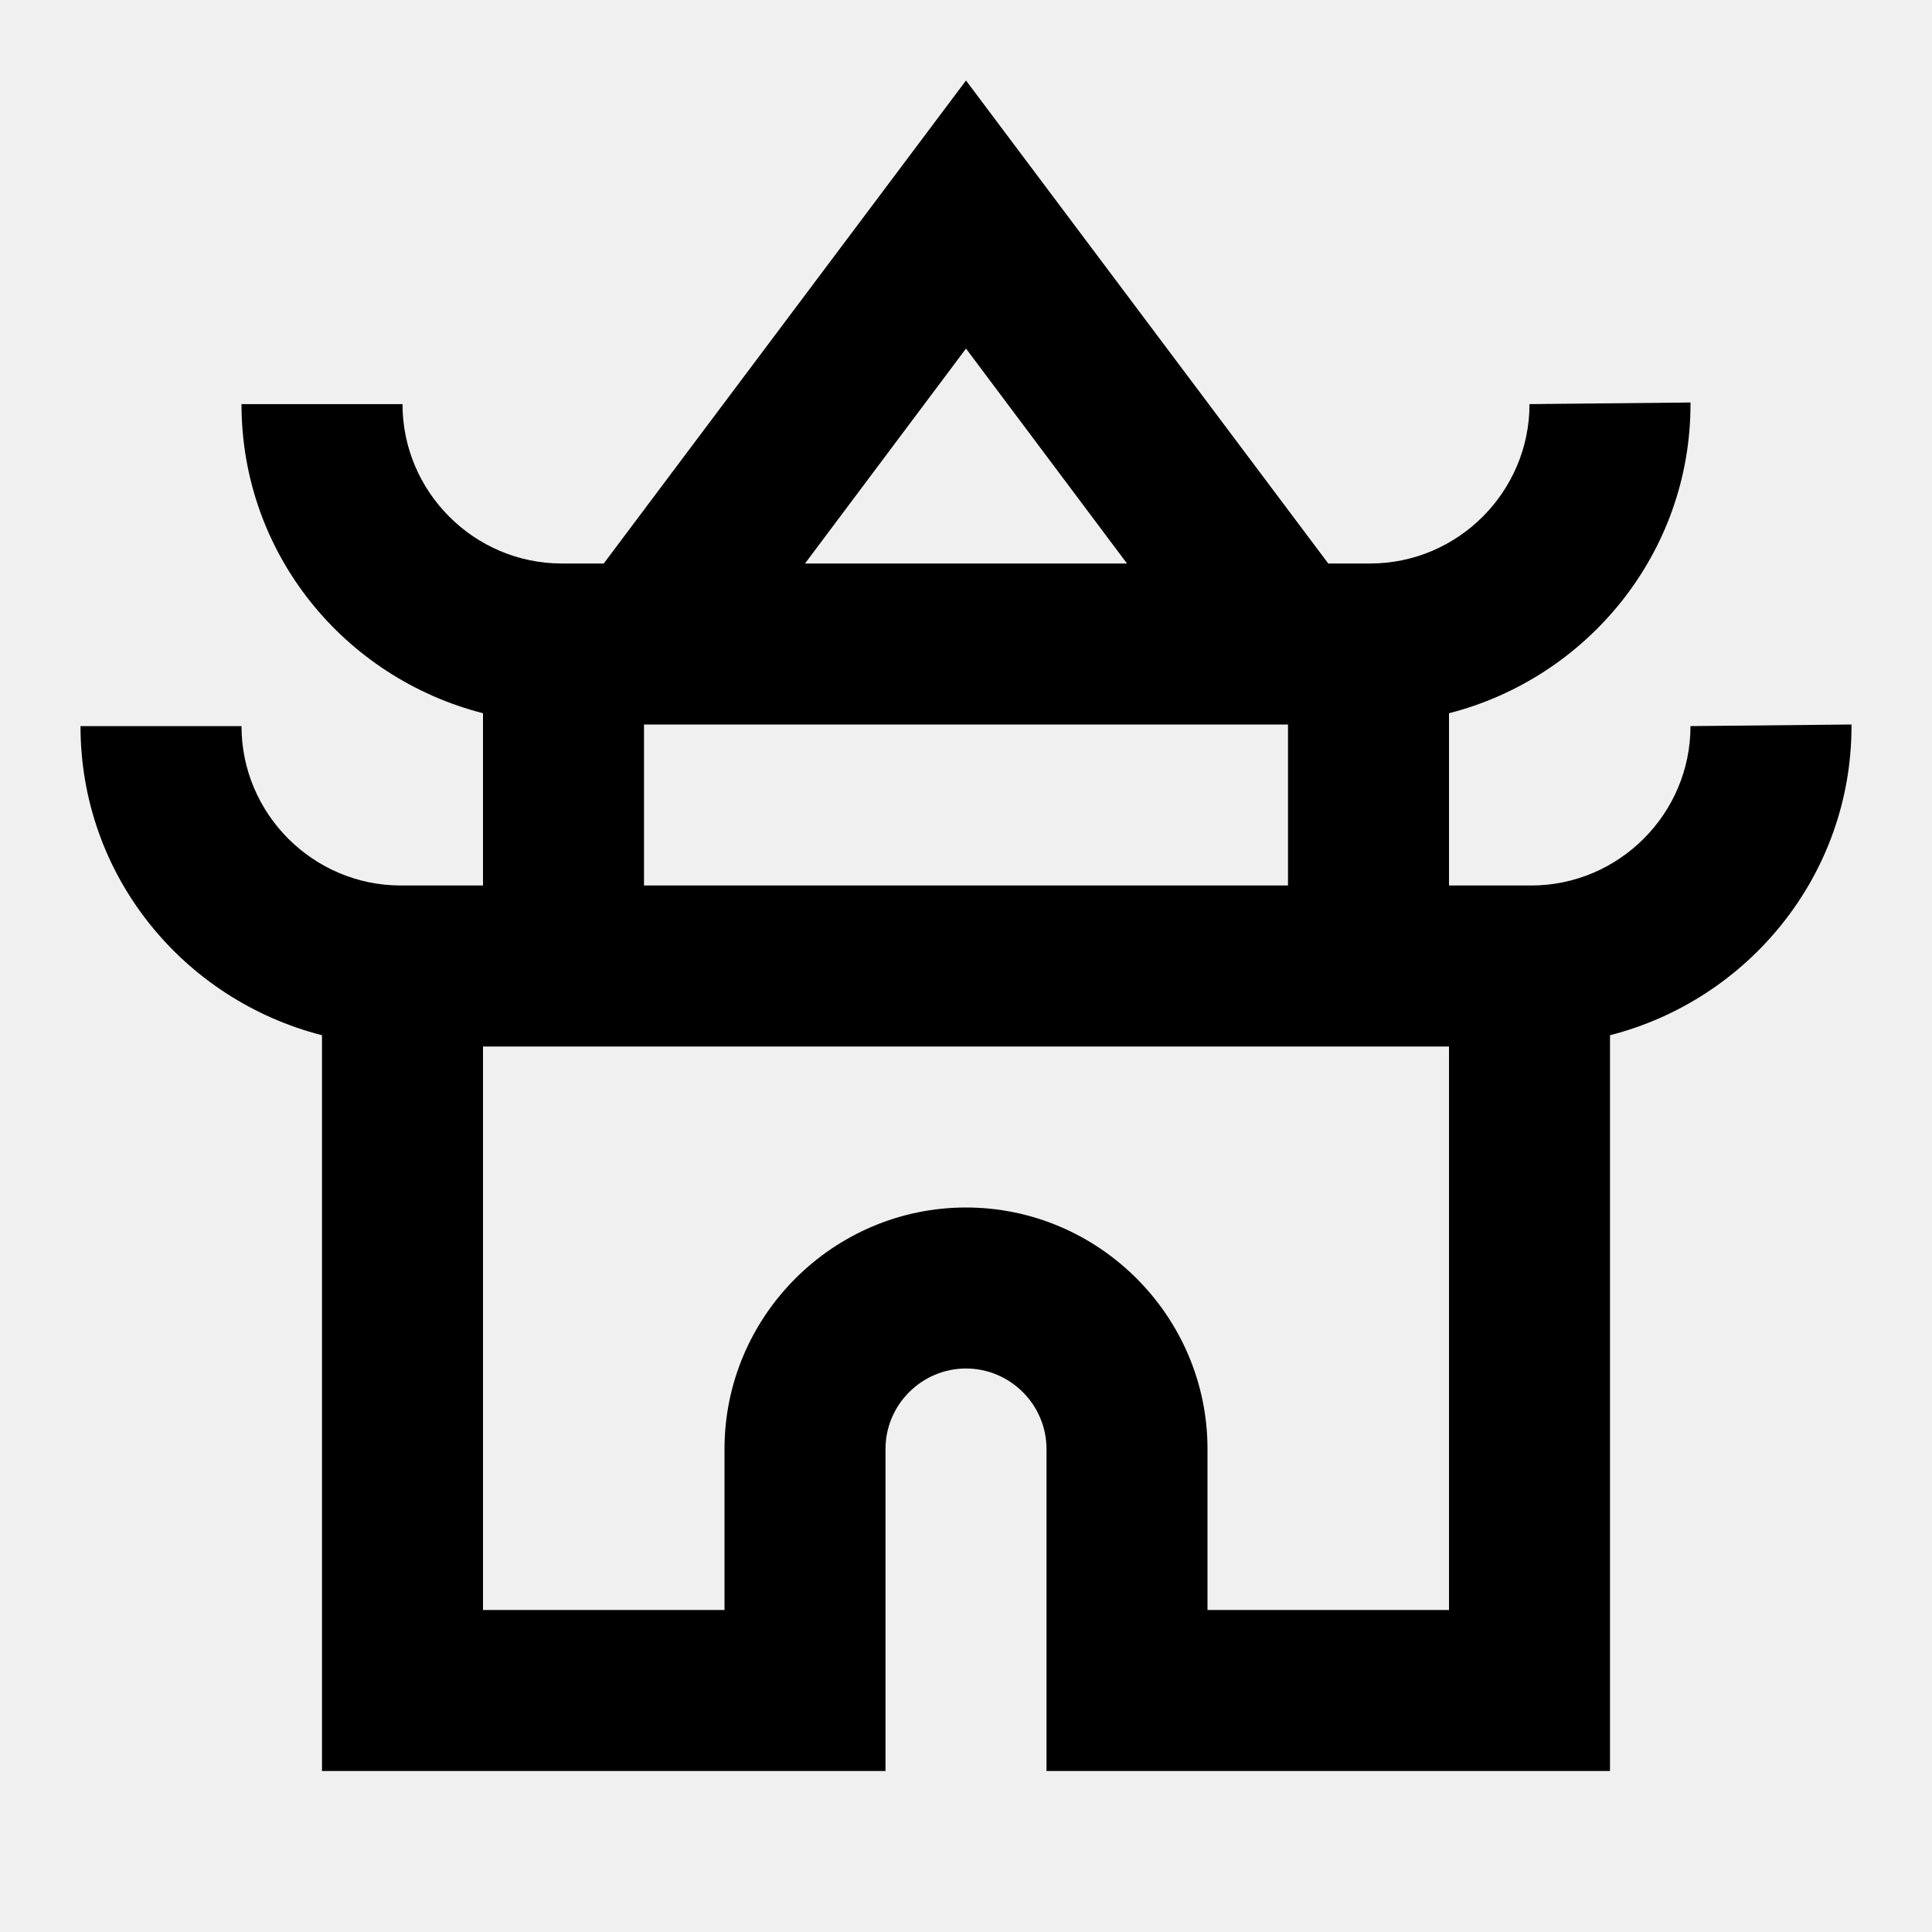
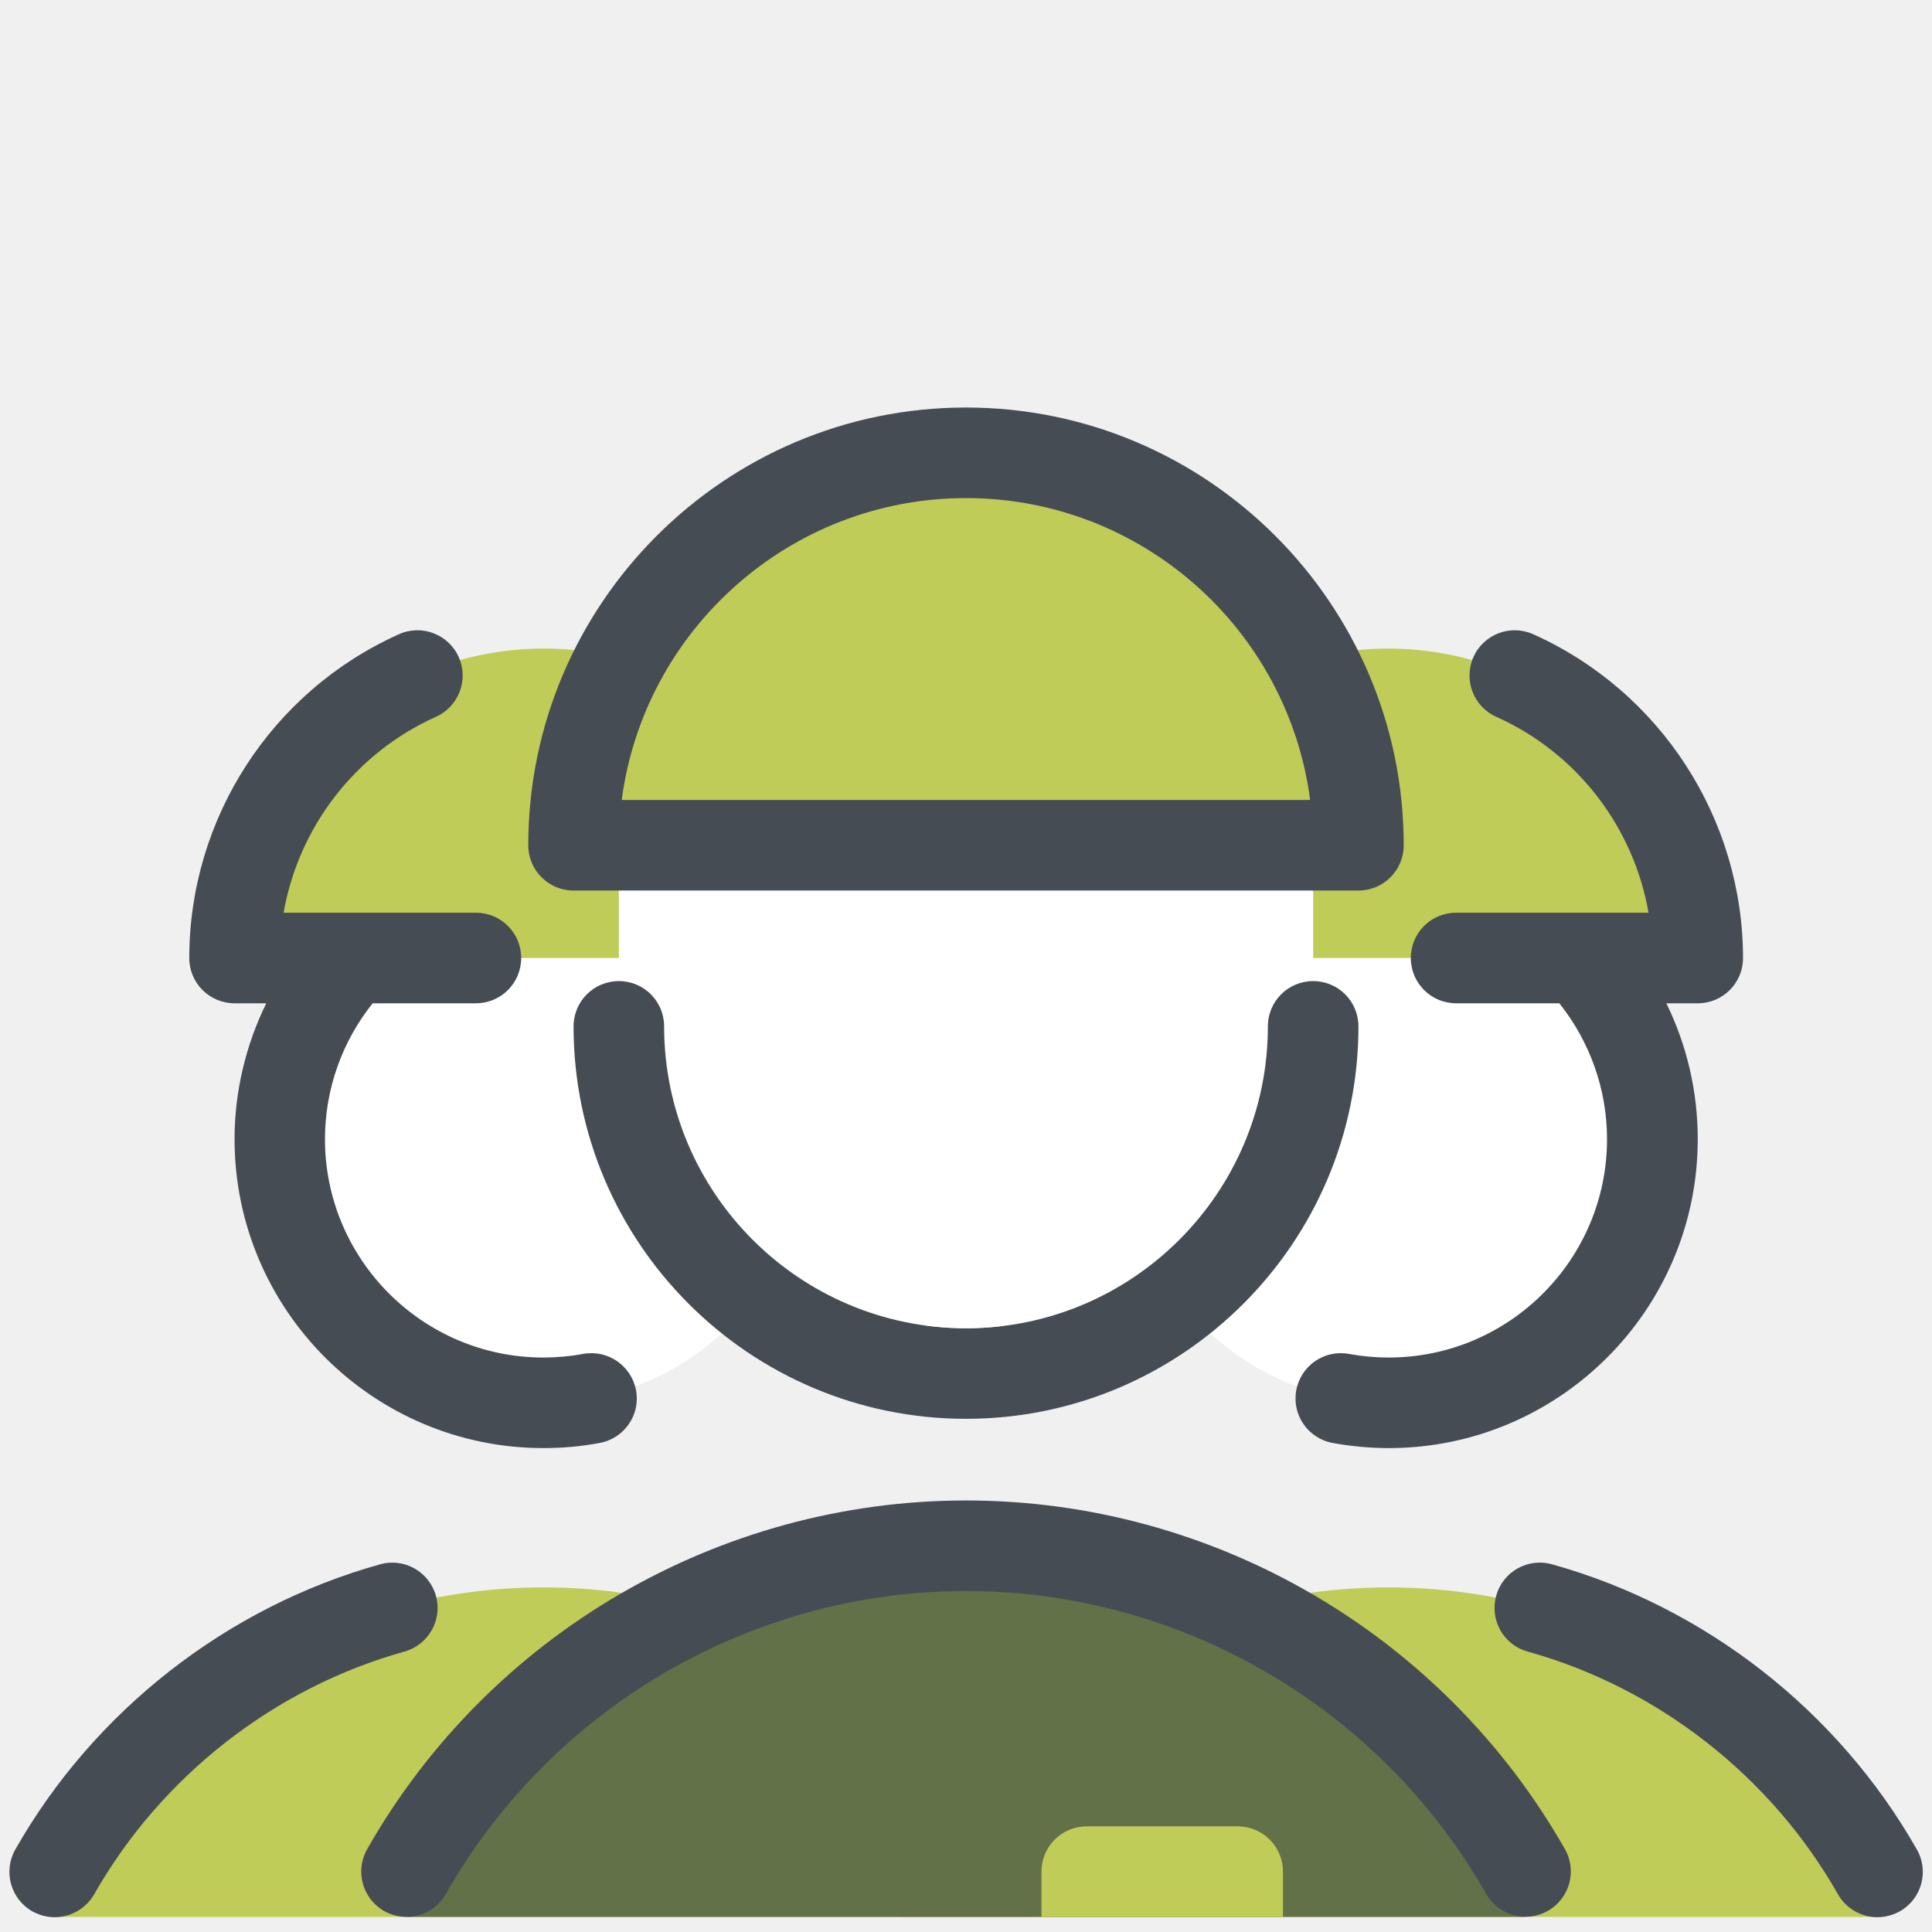
- <svg xmlns="http://www.w3.org/2000/svg" enable-background="new 0 0 24 24" height="24px" viewBox="0 0 24 24" width="24px" fill="#000000">
+ <svg xmlns="http://www.w3.org/2000/svg" id="Layer_1" style="enable-background:new 0 0 128 128;" version="1.1" viewBox="0 0 128 128" xml:space="preserve">
+   <style type="text/css">
+ 	.st0{fill:#F1F2F4;}
+ 	.st1{fill:#464C54;}
+ 	.st2{fill:#C9C9C9;}
+ 	.st3{fill:#F6CA47;}
+ 	.st4{fill:#BFCC58;}
+ 	.st5{fill:#FFFFFF;}
+ 	.st6{fill:#627148;}
+ 	.st7{fill:#0076B9;}
+ 	.st8{fill:#00A6E4;}
+ 	.st9{fill:none;stroke:#FFFFFF;stroke-width:6;stroke-linecap:round;stroke-linejoin:round;stroke-miterlimit:10;}
+ 	.st10{fill:#464C54;stroke:#464C54;stroke-width:6;stroke-linecap:round;stroke-linejoin:round;stroke-miterlimit:10;}
+ 	.st11{fill:#E8E8E8;}
+ 	.st12{fill:#D65B36;}
+ 	.st13{fill:#D65B4D;}
+ 	.st14{fill:none;stroke:#464C54;stroke-width:6;stroke-linecap:round;stroke-linejoin:round;stroke-miterlimit:10;}
+ </style>
  <g>
-     <rect fill="none" height="24" width="24" />
+     <circle class="st5" cx="92" cy="75.47" r="17.47" />
  </g>
  <g>
-     <path d="M21,9.02c0,1.09-0.89,1.98-1.98,1.98H18V8.86c1.72-0.44,3-1.99,3-3.84V5l-2,0.02C19,6.11,18.11,7,17.02,7H16.5L12,1L7.5,7 H6.98C5.89,7,5,6.11,5,5.02H3c0,1.86,1.28,3.4,3,3.84V11H4.98C3.89,11,3,10.11,3,9.02H1c0,1.86,1.28,3.4,3,3.84V22h7v-4 c0-0.55,0.45-1,1-1s1,0.45,1,1v4h7v-9.14c1.72-0.44,3-1.99,3-3.84V9L21,9.02z M12,4.33L14,7h-4L12,4.33z M8,9h8v2H8V9z M18,20h-3 v-2c0-1.65-1.35-3-3-3c-1.65,0-3,1.35-3,3v2H6v-7h12V20z" />
+     <path class="st4" d="M112.47,63.47c0-11.32-9.18-20.5-20.5-20.5s-20.5,9.18-20.5,20.5H112.47z" />
+   </g>
+   <g>
+     <circle class="st5" cx="36" cy="75.47" r="17.47" />
+   </g>
+   <g>
+     <path class="st4" d="M56.53,63.47c0-11.32-9.18-20.5-20.5-20.5s-20.5,9.18-20.5,20.5H56.53z" />
+   </g>
+   <g>
+     <path class="st5" d="M87,68c0,12.7-10.3,23-23,23S41,80.7,41,68c0-2.81,0-17,0-17h46C87,51,87,63.87,87,68z" />
+   </g>
+   <g>
+     <path class="st4" d="M68.38,124.02c-6.4-11.26-18.5-18.85-32.37-18.85h0c-13.88,0-25.98,7.6-32.38,18.85L3.68,127h64.63   L68.38,124.02z" />
+   </g>
+   <g>
+     <path class="st1" d="M3.62,127.02c-0.5,0-1.01-0.13-1.48-0.39c-1.44-0.82-1.94-2.65-1.13-4.09c5.22-9.19,14.03-16.07,24.17-18.9   c1.6-0.45,3.25,0.49,3.7,2.08c0.45,1.6-0.49,3.25-2.08,3.7c-8.62,2.4-16.12,8.27-20.56,16.08C5.68,126.47,4.67,127.02,3.62,127.02z   " />
+   </g>
+   <g>
+     <path class="st4" d="M59.62,124.02c6.4-11.26,18.5-18.85,32.37-18.85h0c13.88,0,25.98,7.6,32.38,18.85l-0.06,2.98H59.68   L59.62,124.02z" />
+   </g>
+   <g>
+     <path class="st1" d="M124.38,127.02c-1.04,0-2.06-0.55-2.61-1.52c-4.44-7.82-11.94-13.68-20.56-16.08c-1.6-0.44-2.53-2.1-2.08-3.7   c0.44-1.6,2.1-2.53,3.7-2.08c10.14,2.83,18.95,9.71,24.17,18.9c0.82,1.44,0.31,3.27-1.13,4.09   C125.39,126.89,124.88,127.02,124.38,127.02z" />
+   </g>
+   <g>
+     <path class="st6" d="M101.07,123.59C93.74,110.7,79.89,102,64,102h0c-15.89,0-29.74,8.7-37.07,21.59L27,127h74L101.07,123.59z" />
+   </g>
+   <g>
+     <path class="st1" d="M26.93,127c-0.5,0-1.01-0.13-1.48-0.39c-1.44-0.82-1.94-2.65-1.13-4.09c8.1-14.25,23.3-23.11,39.68-23.11   c16.38,0,31.58,8.85,39.68,23.1c0.82,1.44,0.31,3.27-1.13,4.09c-1.44,0.82-3.27,0.31-4.09-1.13C91.42,113.1,78.22,105.41,64,105.41   c-14.22,0-27.43,7.69-34.46,20.07C28.99,126.45,27.97,127,26.93,127z" />
+   </g>
+   <g>
+     <path class="st1" d="M64,94c-14.34,0-26-11.66-26-26c0-1.66,1.34-3,3-3s3,1.34,3,3c0,11.03,8.97,20,20,20s20-8.97,20-20   c0-1.66,1.34-3,3-3s3,1.34,3,3C90,82.34,78.34,94,64,94z" />
+   </g>
+   <g>
+     <path class="st4" d="M90,56c0-14.36-11.64-26-26-26S38,41.64,38,56H90z" />
+     <path class="st1" d="M90,59H38c-1.66,0-3-1.34-3-3c0-15.99,13.01-29,29-29s29,13.01,29,29C93,57.66,91.66,59,90,59z M41.19,53   h45.61C85.33,41.73,75.67,33,64,33S42.67,41.73,41.19,53z" />
+   </g>
+   <g>
+     <path class="st5" d="M64,88c-0.78,0-1.57-0.05-2.35-0.14c-1.65-0.19-2.82-1.68-2.63-3.33c0.19-1.65,1.68-2.82,3.33-2.63   c1.06,0.12,2.16,0.13,3.22,0.01c1.65-0.18,3.13,1,3.31,2.65c0.18,1.65-1,3.13-2.65,3.31C65.5,87.96,64.75,88,64,88z" />
+   </g>
+   <g>
+     <path class="st4" d="M82,121H72c-1.66,0-3,1.34-3,3v3h16v-3C85,122.34,83.66,121,82,121z" />
+   </g>
+   <g>
+     <path class="st1" d="M101.58,42.02c-1.51-0.68-3.29,0-3.96,1.51s0,3.29,1.51,3.96c5.36,2.4,9.1,7.31,10.09,12.98H96.47   c-1.66,0-3,1.34-3,3s1.34,3,3,3h6.84c2.03,2.55,3.16,5.71,3.16,9c0,7.98-6.49,14.47-14.47,14.47c-0.89,0-1.77-0.08-2.63-0.24   c-1.63-0.3-3.19,0.78-3.49,2.41c-0.3,1.63,0.78,3.19,2.41,3.49c1.22,0.22,2.47,0.34,3.72,0.34c11.29,0,20.47-9.18,20.47-20.47   c0-3.15-0.72-6.22-2.08-9h2.08c1.66,0,3-1.34,3-3C115.47,54.22,110.01,45.8,101.58,42.02z" />
+     <path class="st1" d="M38.63,89.7c-0.86,0.16-1.75,0.24-2.63,0.24c-7.98,0-14.47-6.49-14.47-14.47c0-3.28,1.12-6.45,3.16-9h6.84   c1.66,0,3-1.34,3-3s-1.34-3-3-3H18.79c0.99-5.66,4.73-10.57,10.09-12.98c1.51-0.68,2.19-2.45,1.51-3.96s-2.45-2.19-3.96-1.51   c-8.44,3.78-13.89,12.21-13.89,21.45c0,1.66,1.34,3,3,3h2.1c-1.36,2.78-2.1,5.86-2.1,9c0,11.29,9.18,20.47,20.47,20.47   c1.25,0,2.5-0.11,3.72-0.34c1.63-0.3,2.71-1.86,2.41-3.49C41.83,90.48,40.27,89.4,38.63,89.7z" />
  </g>
</svg>
